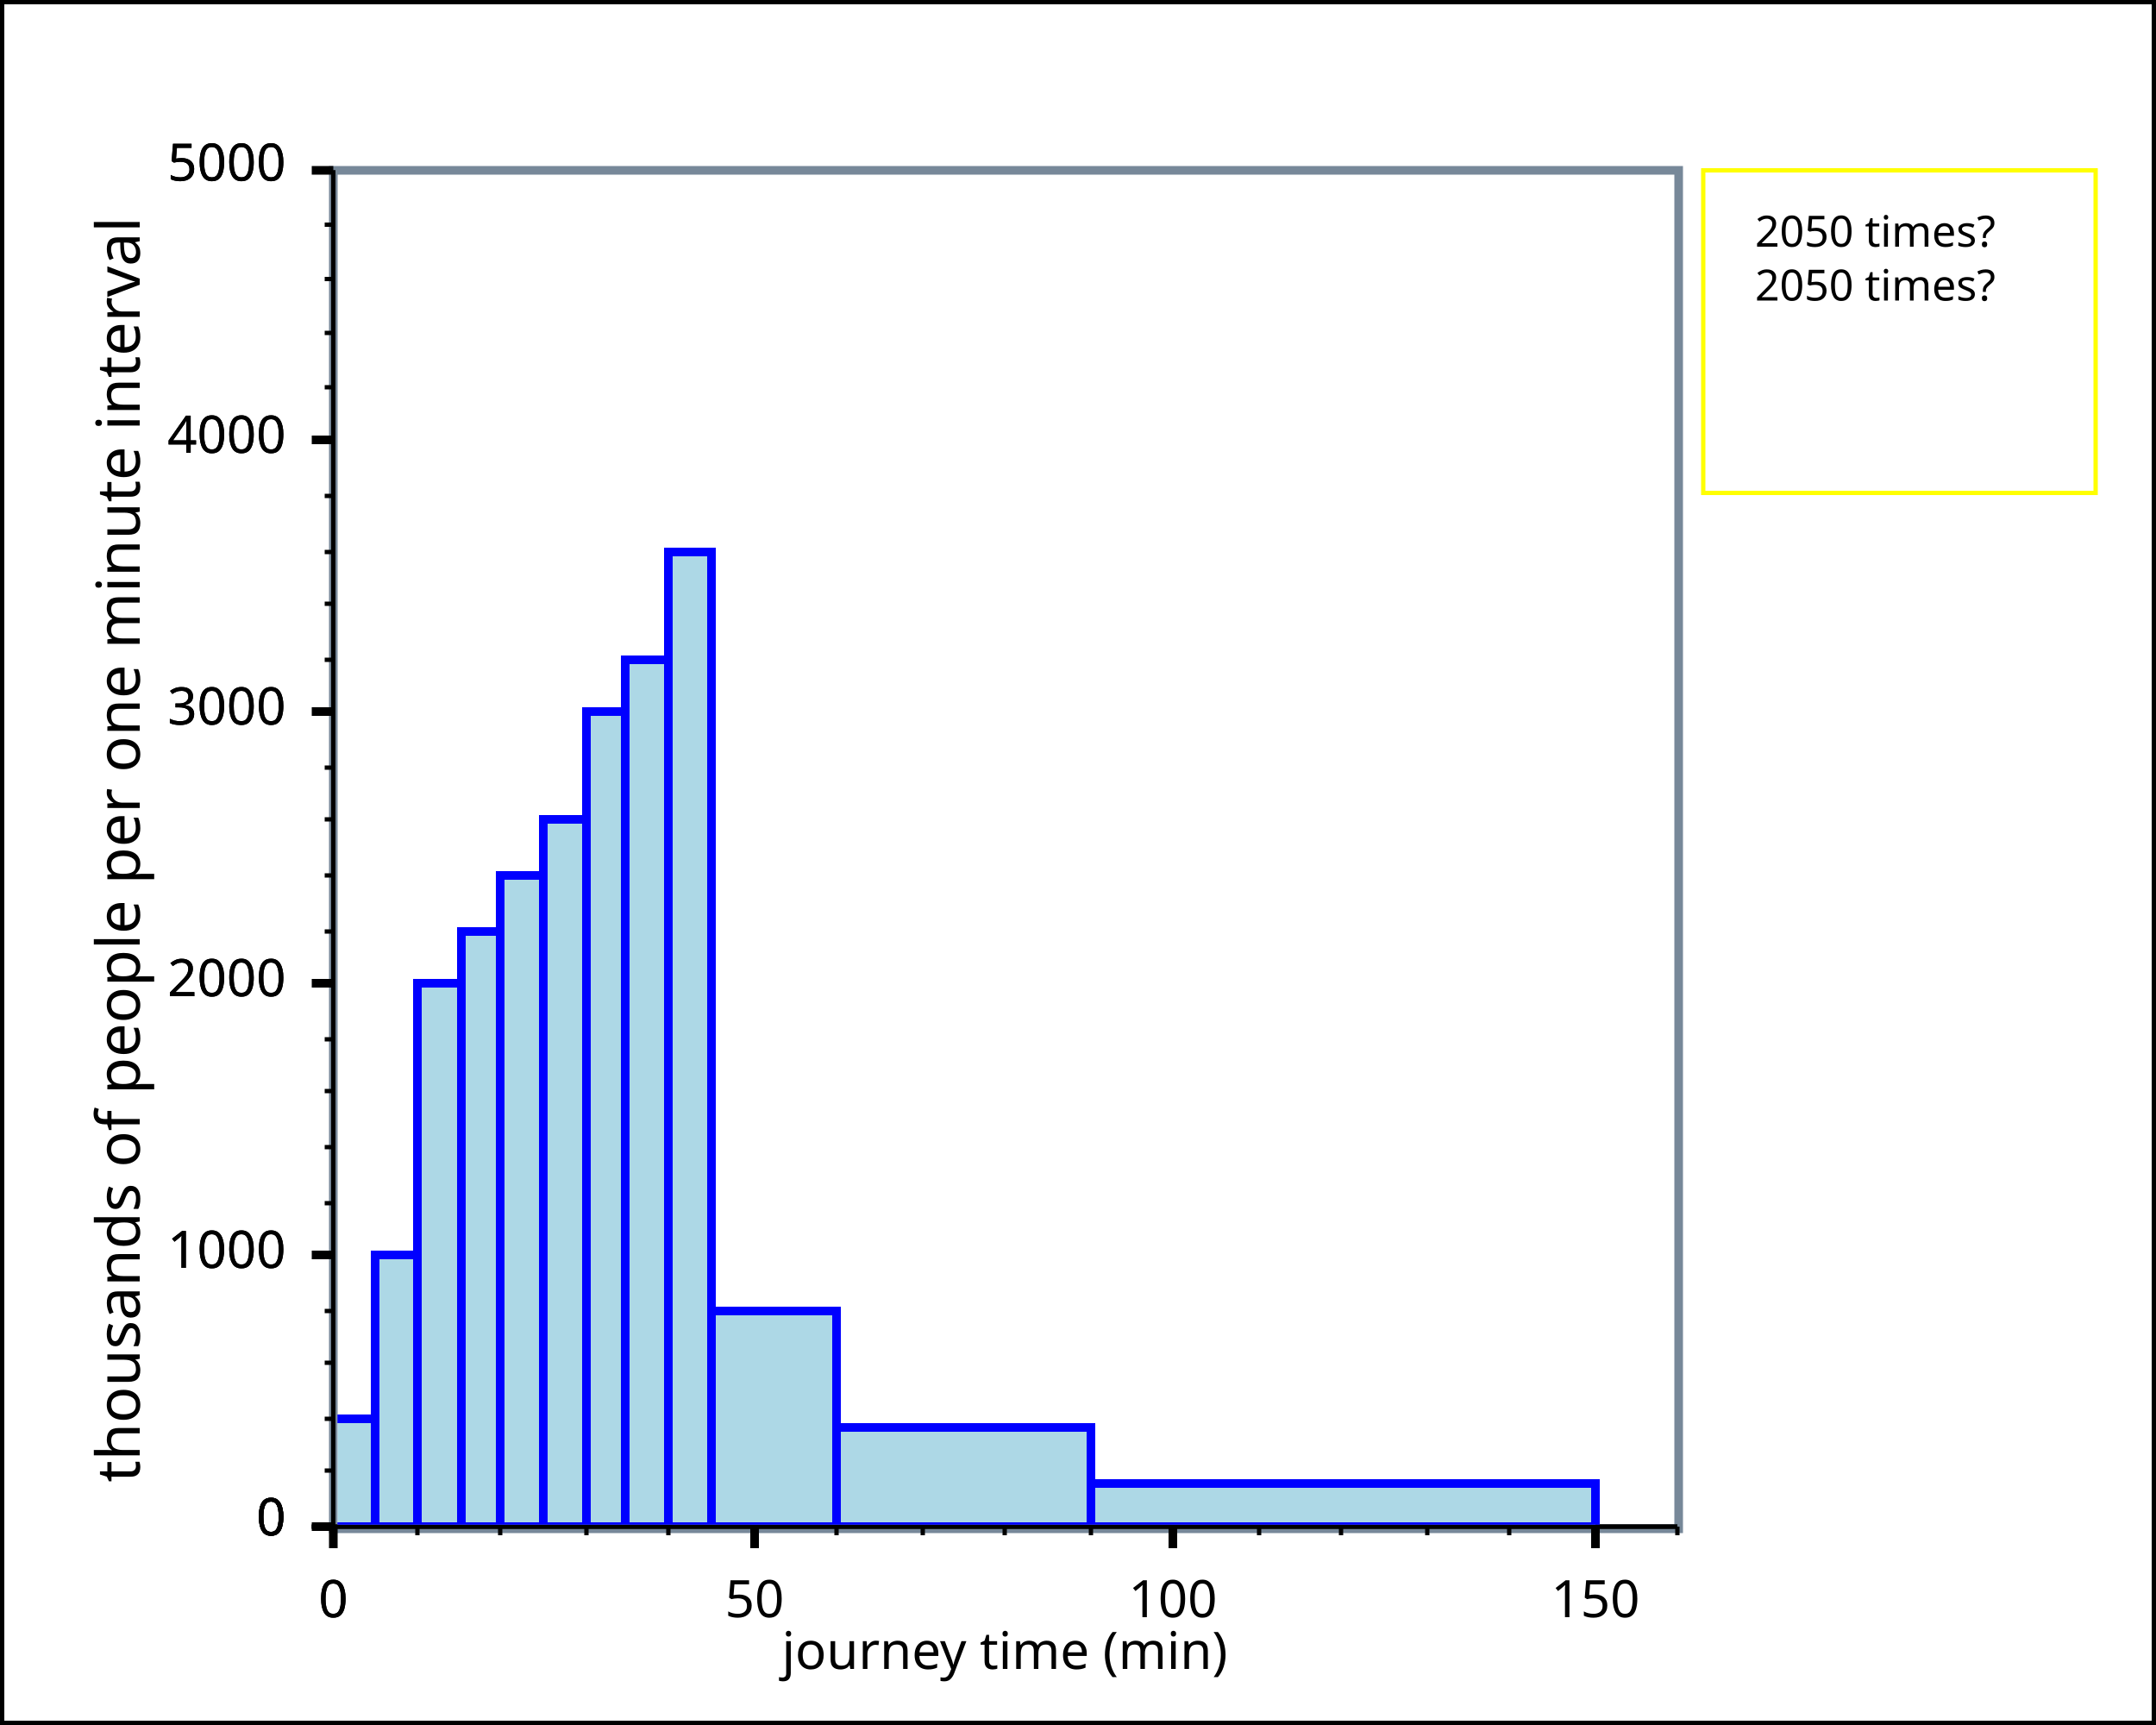
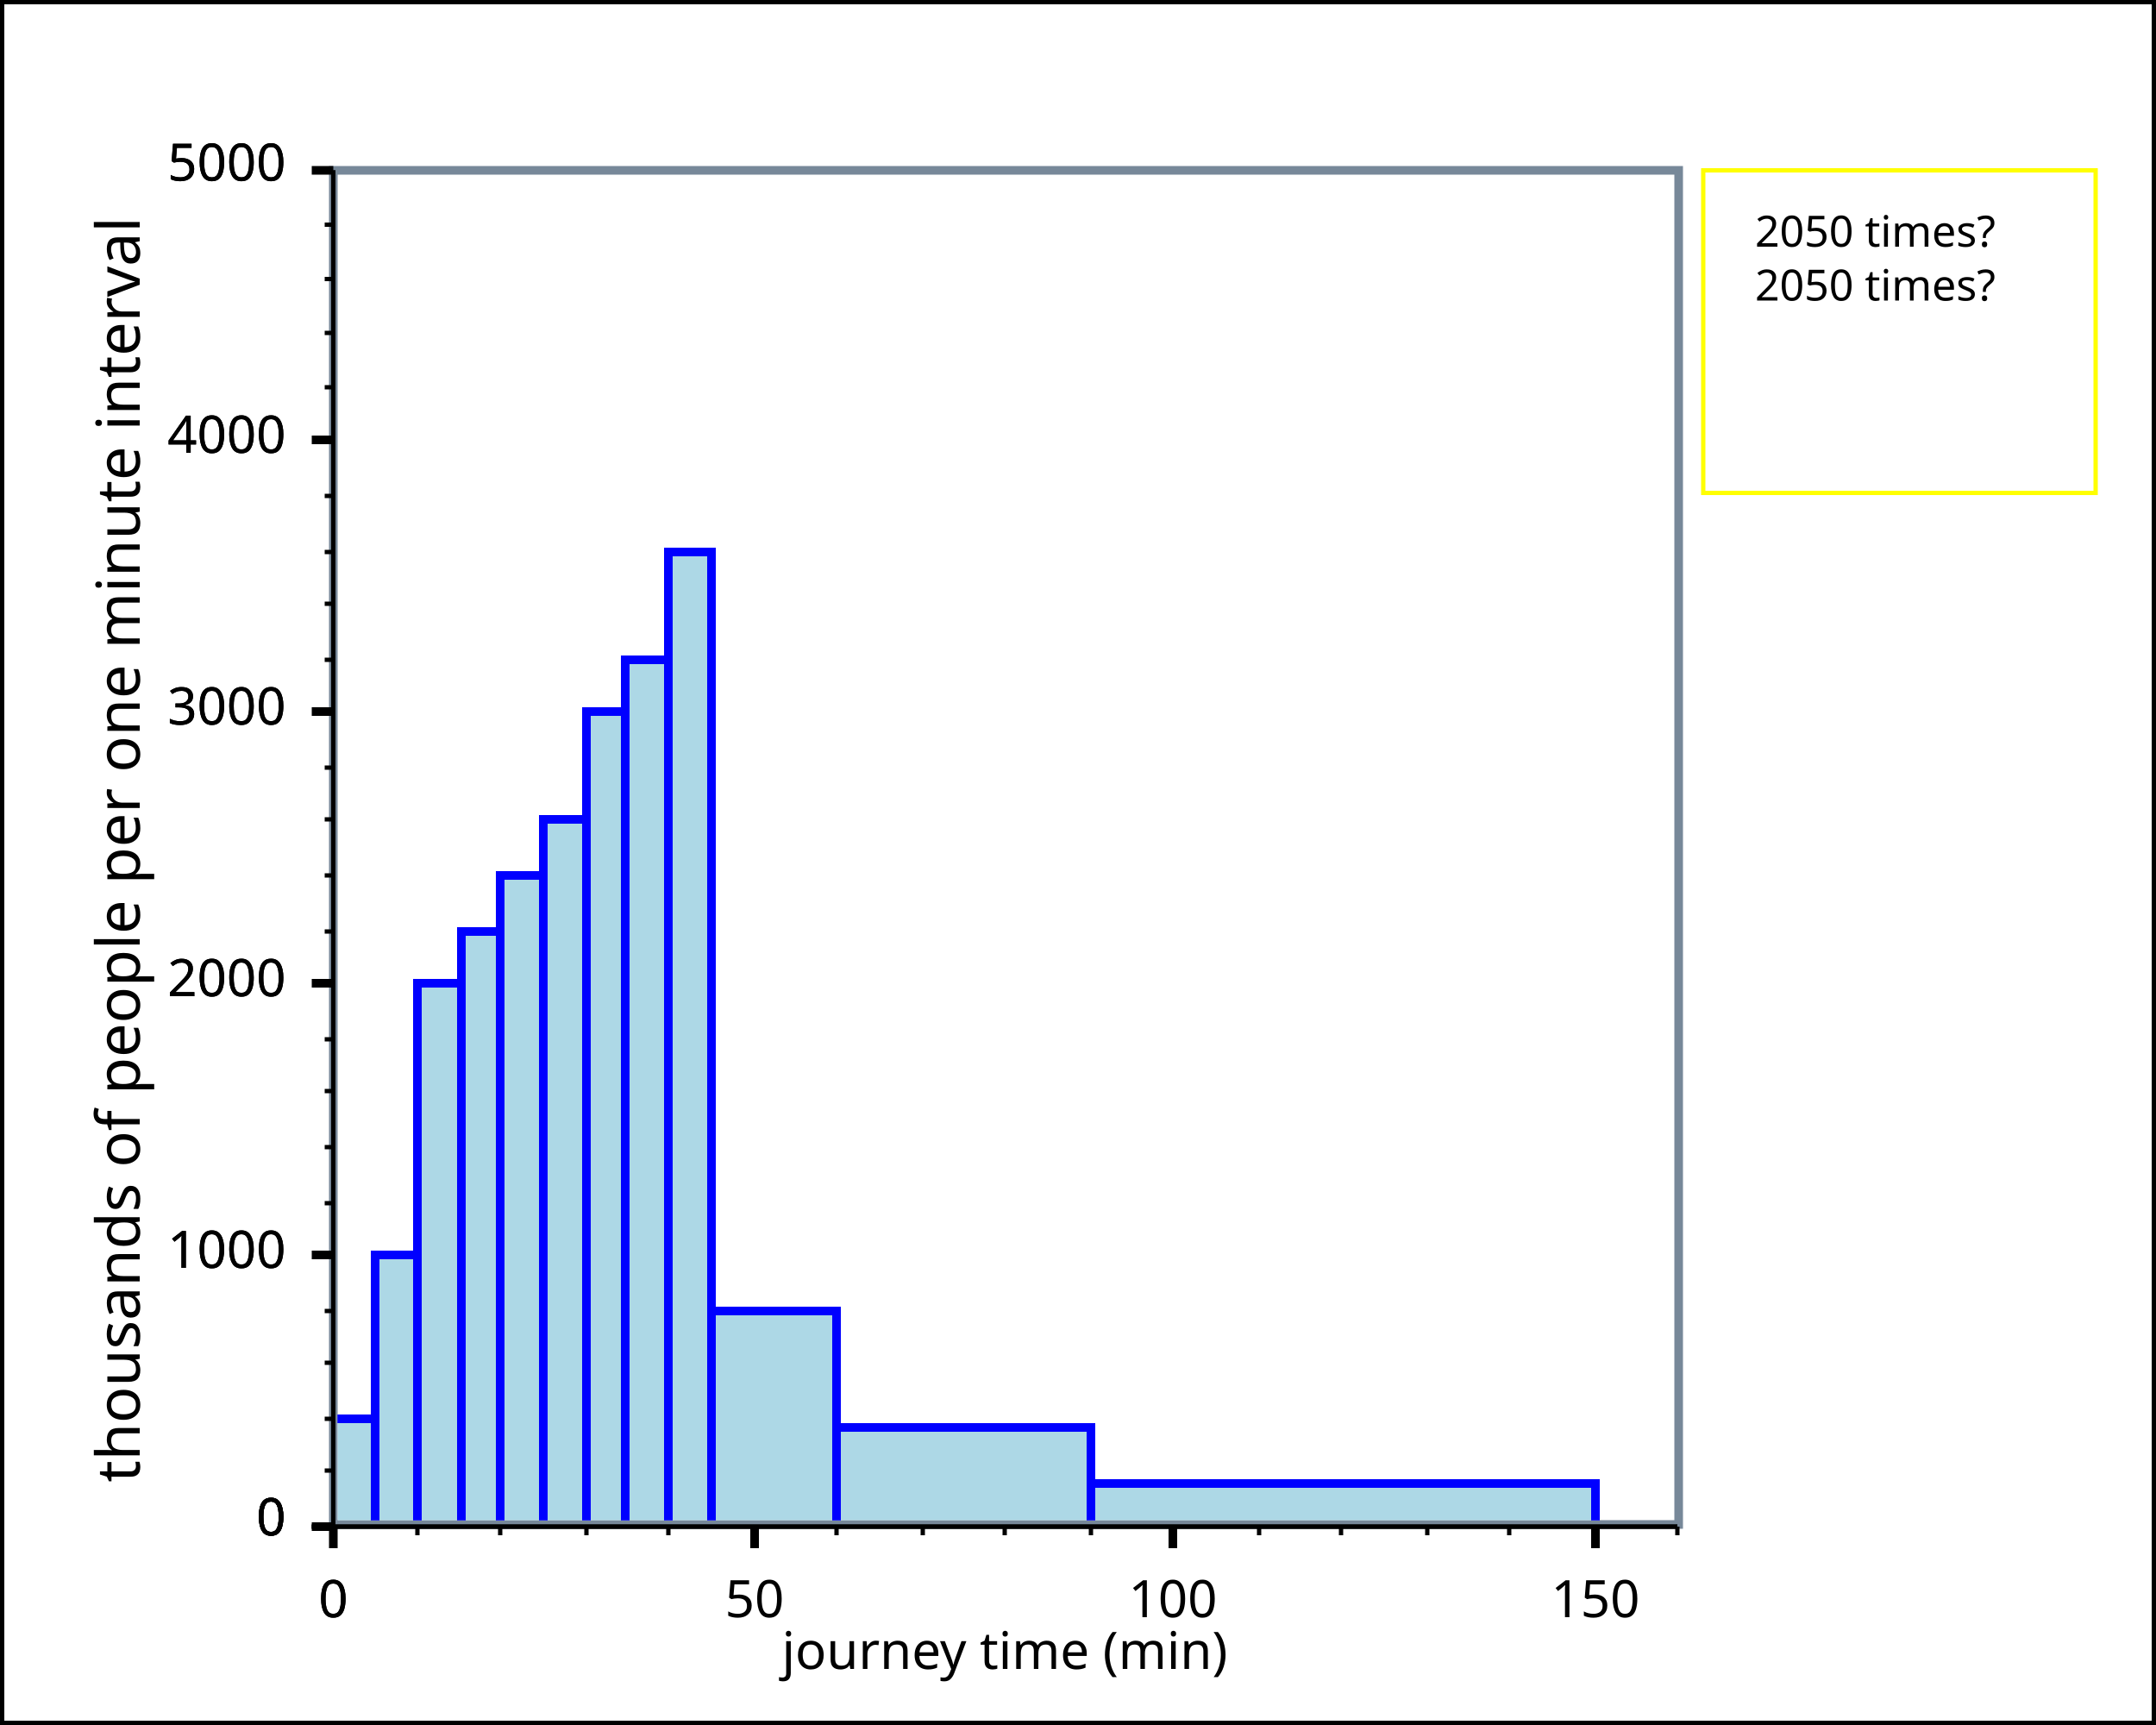
<svg xmlns="http://www.w3.org/2000/svg" width="500" height="400" version="1.1">
  <clipPath id="plot_window">
-     <rect x="78.3" y="40.5" width="310" height="313" />
+     <rect x="78.3" y="40.5" width="310" height="312" />
  </clipPath>
  <clipPath id="plot_window">
-     <rect x="78.3" y="40.5" width="310" height="313" />
+     <rect x="78.3" y="40.5" width="310" height="312" />
  </clipPath>
  <g id="imageBackground" stroke="rgb(0,0,0)" fill="rgb(255,255,255)" stroke-width="2">
    <rect x="0" y="0" width="500" height="400" />
  </g>
  <g id="plotBackground" stroke="rgb(119,136,153)" fill="rgb(255,255,255)" stroke-width="2">
-     <rect x="77.3" y="39.5" width="312" height="315" />
+     <rect x="77.3" y="39.5" width="312" height="314" />
  </g>
  <g id="yMinorGrid" stroke="rgb(200,220,255)" stroke-width="0.5">
</g>
  <g id="yMajorGrid" stroke="rgb(200,220,255)" stroke-width="1">
</g>
  <g id="xMinorGrid" stroke="rgb(200,220,255)" stroke-width="0.5">
</g>
  <g id="xMajorGrid" stroke="rgb(200,220,255)" stroke-width="1">
</g>
  <g id="yAxis" stroke="rgb(0,0,0)" stroke-width="1">
    <line x1="77.3" y1="39.5" x2="77.3" y2="359" />
    <line x1="77.3" y1="39.5" x2="77.3" y2="354" />
  </g>
  <g id="xAxis" stroke="rgb(0,0,0)" stroke-width="1">
    <line x1="72.3" y1="354" x2="389" y2="354" />
    <line x1="72.3" y1="354" x2="389" y2="354" />
  </g>
  <g id="yMinorTicks" stroke="rgb(0,0,0)" stroke-width="1">
    <path d="M75.3,341 L77.3,341  M75.3,329 L77.3,329  M75.3,316 L77.3,316  M75.3,304 L77.3,304  M75.3,279 L77.3,279  M75.3,266 L77.3,266  M75.3,253 L77.3,253  M75.3,241 L77.3,241  M75.3,216 L77.3,216  M75.3,203 L77.3,203  M75.3,190 L77.3,190  M75.3,178 L77.3,178  M75.3,153 L77.3,153  M75.3,140 L77.3,140  M75.3,128 L77.3,128  M75.3,115 L77.3,115  M75.3,89.8 L77.3,89.8  M75.3,77.2 L77.3,77.2  M75.3,64.7 L77.3,64.7  M75.3,52.1 L77.3,52.1  M75.3,354 L77.3,354  " fill="none" />
  </g>
  <g id="xMinorTicks" stroke="rgb(0,0,0)" stroke-width="1">
    <path d="M96.8,354 L96.8,356  M116,354 L116,356  M136,354 L136,356  M155,354 L155,356  M194,354 L194,356  M214,354 L214,356  M233,354 L233,356  M253,354 L253,356  M292,354 L292,356  M311,354 L311,356  M331,354 L331,356  M350,354 L350,356  M389,354 L389,356  " fill="none" />
  </g>
  <g id="yMajorTicks" stroke="rgb(0,0,0)" stroke-width="2">
    <path d="M72.3,354 L77.3,354  M72.3,291 L77.3,291  M72.3,228 L77.3,228  M72.3,165 L77.3,165  M72.3,102 L77.3,102  M72.3,39.5 L77.3,39.5  M72.3,354 L77.3,354  " fill="none" />
  </g>
  <g id="xMajorTicks" stroke="rgb(0,0,0)" stroke-width="2">
    <path d="M77.3,354 L77.3,359  M175,354 L175,359  M272,354 L272,359  M370,354 L370,359  M77.3,354 L77.3,359  " fill="none" />
  </g>
  <g id="xTicksValues">
    <text x="77.3" y="375" text-anchor="middle" font-size="12" font-family="Lucida Sans Unicode">0	</text>
    <text x="175" y="375" text-anchor="middle" font-size="12" font-family="Lucida Sans Unicode">50	</text>
    <text x="272" y="375" text-anchor="middle" font-size="12" font-family="Lucida Sans Unicode">100	</text>
    <text x="370" y="375" text-anchor="middle" font-size="12" font-family="Lucida Sans Unicode">150	</text>
    <text x="77.3" y="375" text-anchor="middle" font-size="12" font-family="Lucida Sans Unicode">0	</text>
  </g>
  <g id="yTicksValues">
    <text x="66.3" y="356" text-anchor="end" font-size="12" font-family="Lucida Sans Unicode">0	</text>
    <text x="66.3" y="294" text-anchor="end" font-size="12" font-family="Lucida Sans Unicode">1000	</text>
    <text x="66.3" y="231" text-anchor="end" font-size="12" font-family="Lucida Sans Unicode">2000	</text>
    <text x="66.3" y="168" text-anchor="end" font-size="12" font-family="Lucida Sans Unicode">3000	</text>
    <text x="66.3" y="105" text-anchor="end" font-size="12" font-family="Lucida Sans Unicode">4000	</text>
    <text x="66.3" y="41.9" text-anchor="end" font-size="12" font-family="Lucida Sans Unicode">5000	</text>
    <text x="66.3" y="356" text-anchor="end" font-size="12" font-family="Lucida Sans Unicode">0	</text>
    <text x="66.3" y="356" text-anchor="end" font-size="12" font-family="Lucida Sans Unicode">0	</text>
    <text x="66.3" y="294" text-anchor="end" font-size="12" font-family="Lucida Sans Unicode">1000	</text>
    <text x="66.3" y="231" text-anchor="end" font-size="12" font-family="Lucida Sans Unicode">2000	</text>
    <text x="66.3" y="168" text-anchor="end" font-size="12" font-family="Lucida Sans Unicode">3000	</text>
    <text x="66.3" y="105" text-anchor="end" font-size="12" font-family="Lucida Sans Unicode">4000	</text>
    <text x="66.3" y="41.9" text-anchor="end" font-size="12" font-family="Lucida Sans Unicode">5000	</text>
    <text x="66.3" y="356" text-anchor="end" font-size="12" font-family="Lucida Sans Unicode">0	</text>
  </g>
  <g id="yLabel">
    <text x="32.4" y="197" text-anchor="middle" transform="rotate(-90 32.4 197)" font-size="14" font-family="Lucida Sans Unicode">thousands of people per one minute interval	</text>
  </g>
  <g id="xLabel">
    <text x="233" y="387" text-anchor="middle" font-size="12" font-family="Lucida Sans Unicode">journey time (min)	</text>
  </g>
  <g id="plotPoints" clip-path="url(#plot_window)">
    <g stroke="rgb(0,0,255)" stroke-width="2">
      <path d="M77.3,354 L77.3,329  L87,329  L87,354  ZM87,354 L87,291  L96.8,291  L96.8,354  ZM96.8,354 L96.8,228  L107,228  L107,354  ZM107,354 L107,216  L116,216  L116,354  ZM116,354 L116,203  L126,203  L126,354  ZM126,354 L126,190  L136,190  L136,354  ZM136,354 L136,165  L145,165  L145,354  ZM145,354 L145,153  L155,153  L155,354  ZM155,354 L155,128  L165,128  L165,354  ZM165,354 L165,304  L194,304  L194,354  ZM194,354 L194,331  L253,331  L253,354  ZM253,354 L253,344  L370,344  L370,354  Z" fill="rgb(173,216,230)" />
      <path d="M77.3,354 L77.3,329  L87,329  L87,354  ZM87,354 L87,291  L96.8,291  L96.8,354  ZM96.8,354 L96.8,228  L107,228  L107,354  ZM107,354 L107,216  L116,216  L116,354  ZM116,354 L116,203  L126,203  L126,354  ZM126,354 L126,190  L136,190  L136,354  ZM136,354 L136,165  L145,165  L145,354  ZM145,354 L145,153  L155,153  L155,354  ZM155,354 L155,128  L165,128  L165,354  ZM165,354 L165,304  L194,304  L194,354  ZM194,354 L194,331  L253,331  L253,354  ZM253,354 L253,344  L370,344  L370,354  Z" fill="none" />
    </g>
  </g>
  <g id="legendBackground" stroke="rgb(255,255,0)" fill="rgb(255,255,255)" stroke-width="1">
    <rect x="395" y="39.5" width="91" height="74.8" />
  </g>
  <g id="legendPoints">
</g>
  <g id="legendText">
    <text x="407" y="57.2" font-size="10" font-family="Lucida Sans Unicode" font-weight="normal" textLength="72">2050 times? 	</text>
    <text x="407" y="69.7" font-size="10" font-family="Lucida Sans Unicode" font-weight="normal" textLength="72">2050 times? 	</text>
  </g>
  <g id="title">
    <text x="250" y="27" text-anchor="middle" font-size="18" font-family="Lucida Sans Unicode" font-weight="normal">	</text>
  </g>
</svg>
